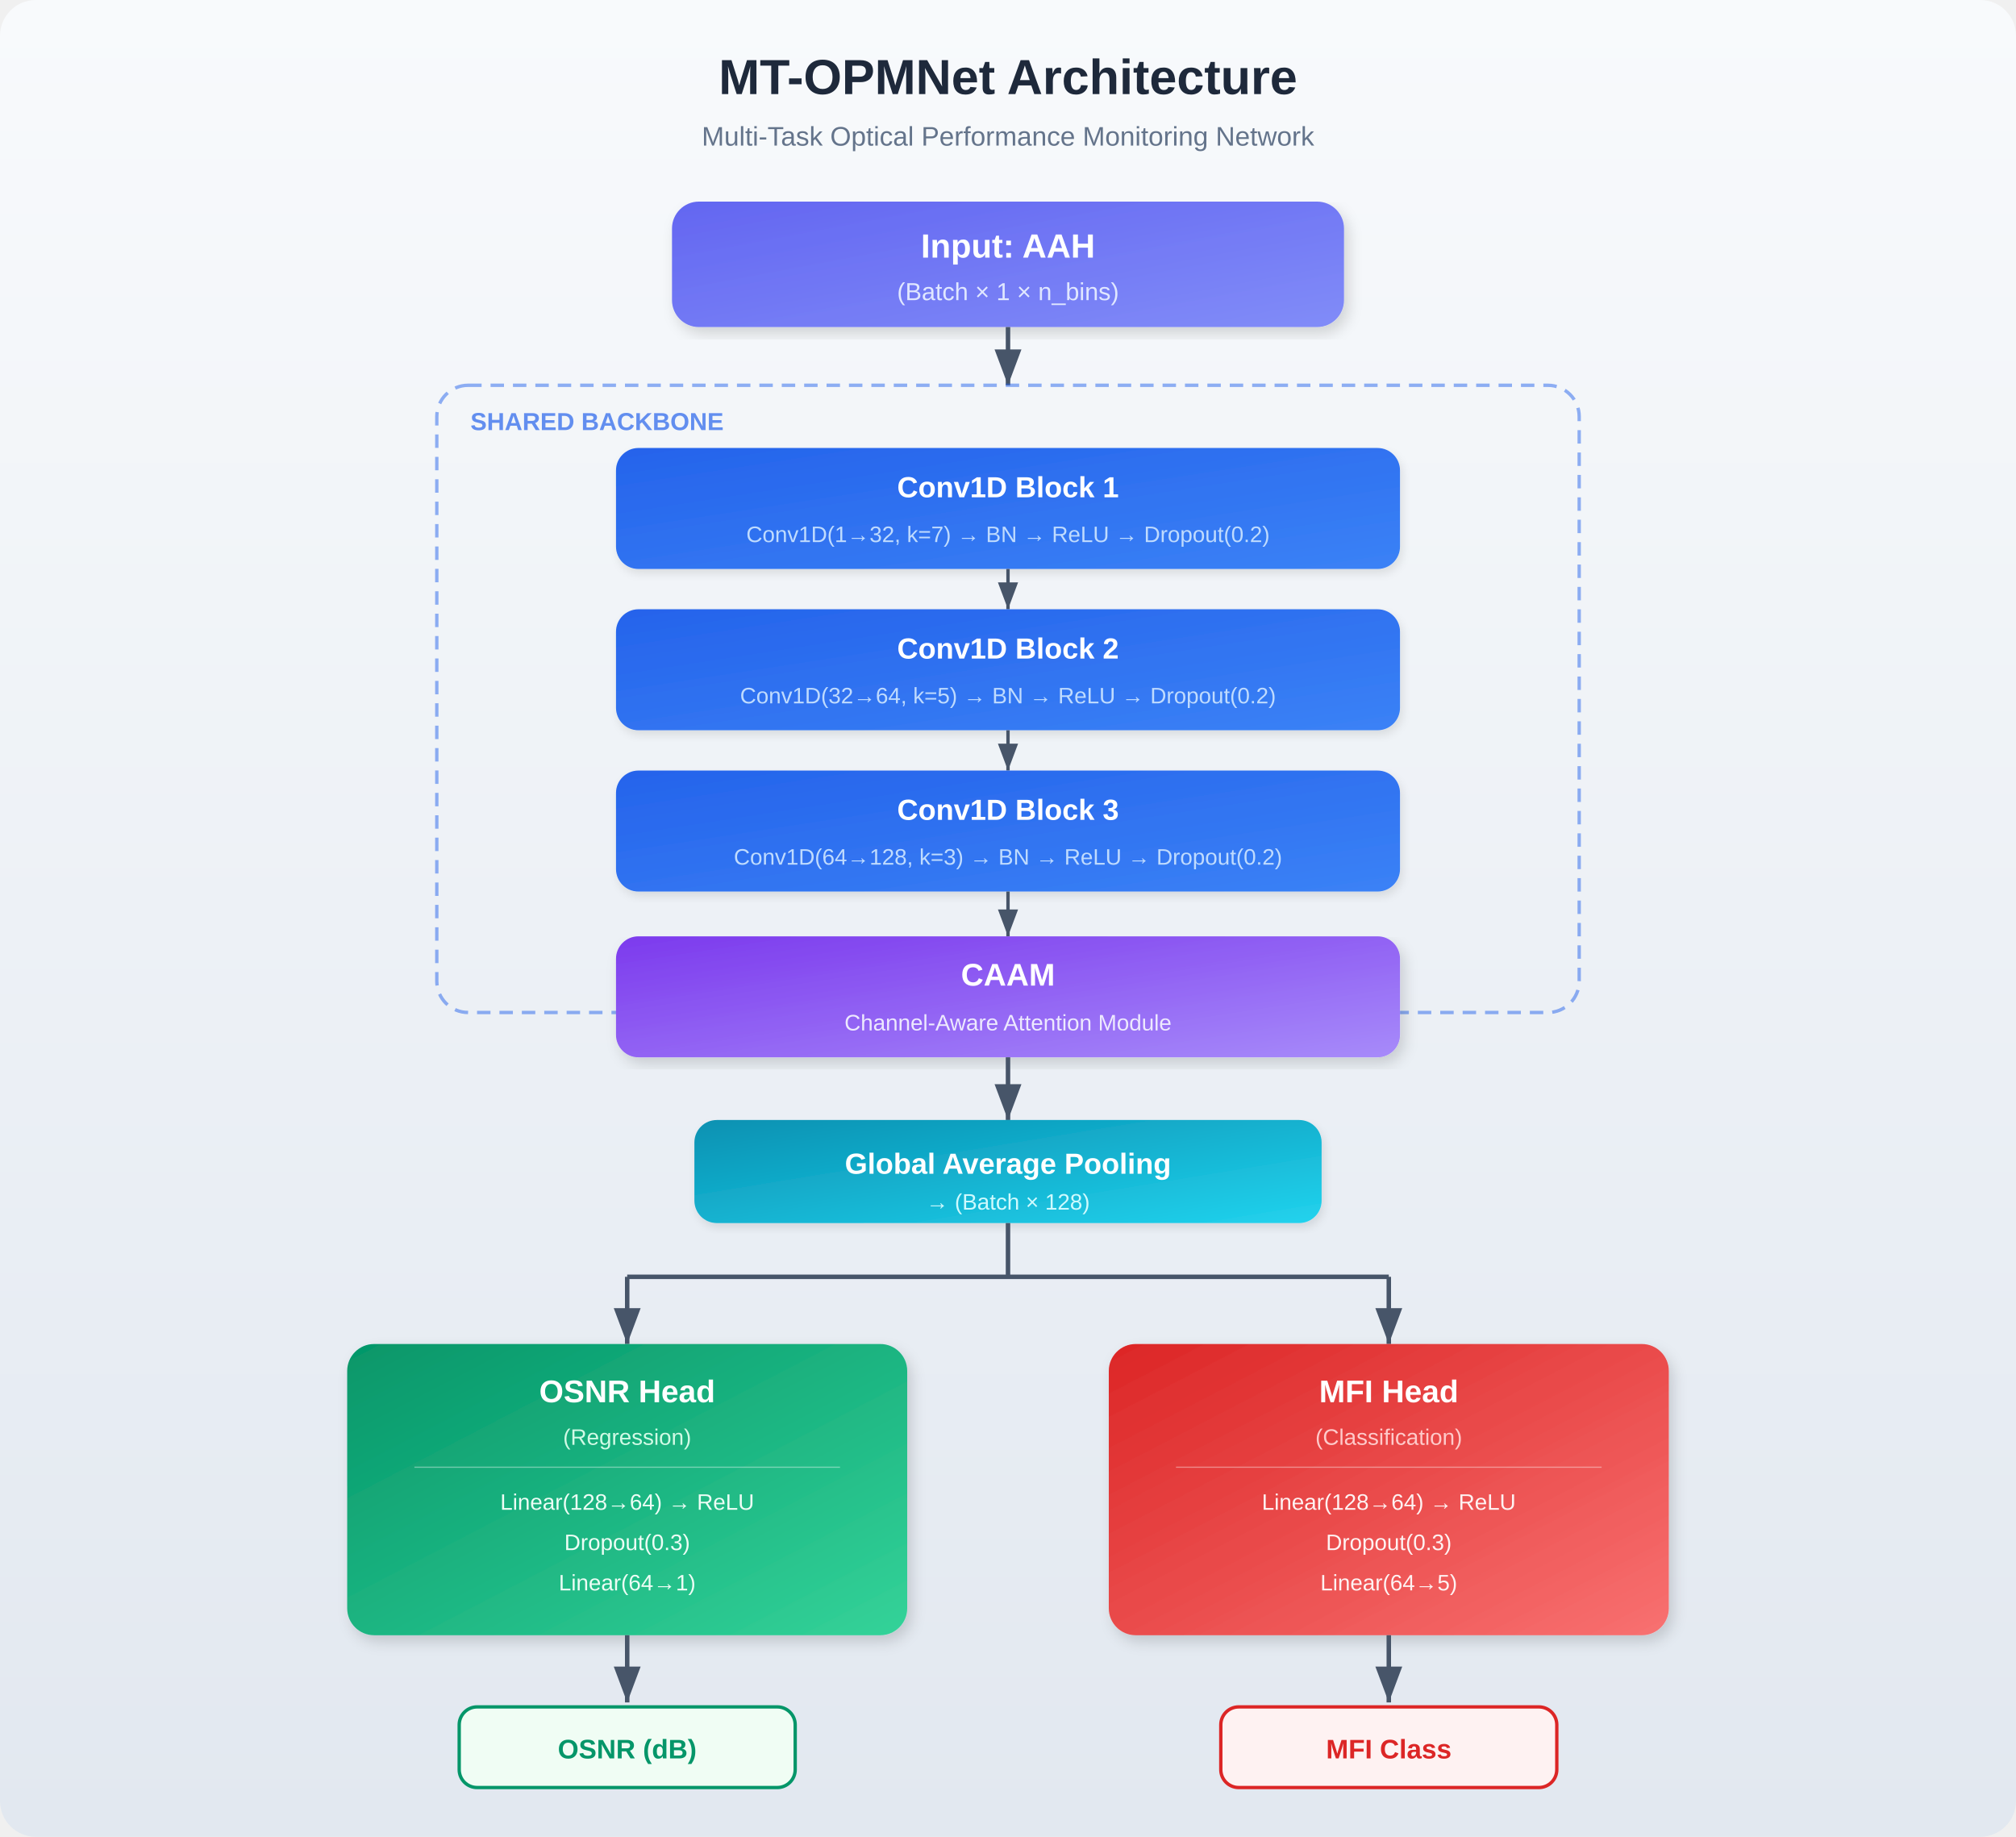
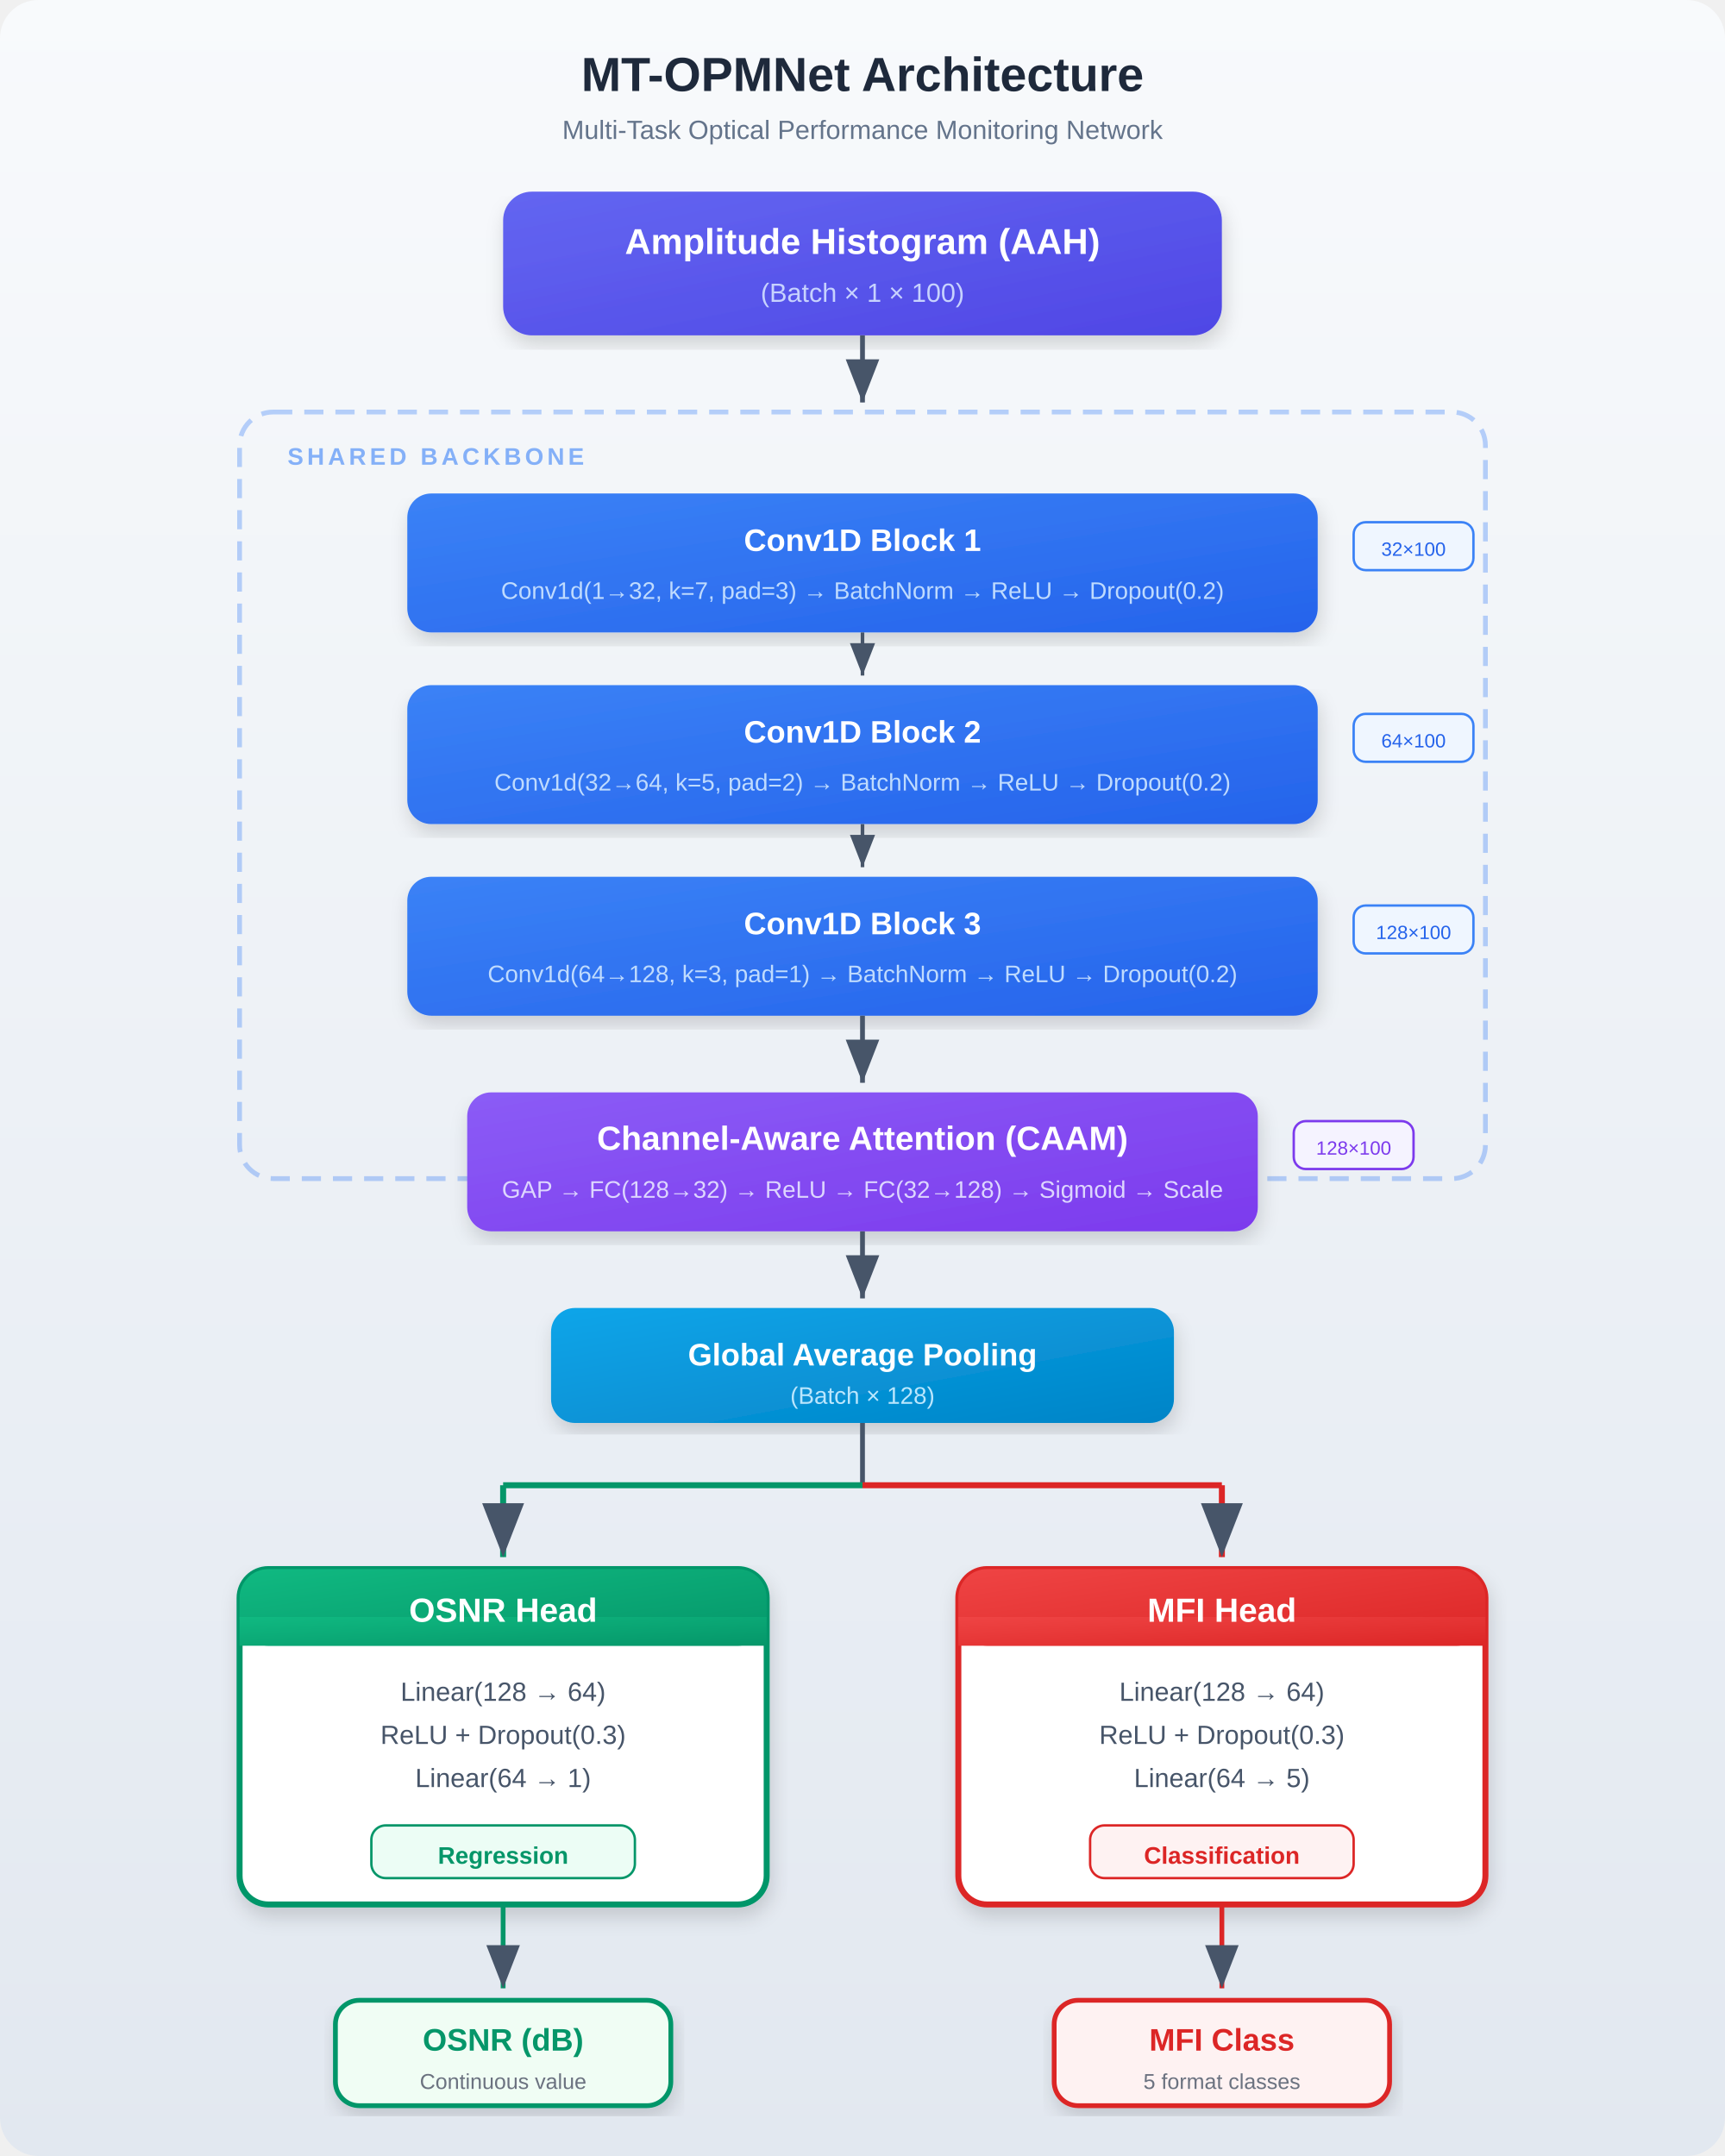
- <svg xmlns="http://www.w3.org/2000/svg" viewBox="0 0 900 820" font-family="Segoe UI, Arial, sans-serif">
+ <svg xmlns="http://www.w3.org/2000/svg" viewBox="0 0 720 900" font-family="Segoe UI, Arial, sans-serif">
  <defs>
-     <linearGradient id="bgGrad" x1="0%" y1="0%" x2="0%" y2="100%">
+     <linearGradient id="ar_bg" x1="0%" y1="0%" x2="0%" y2="100%">
      <stop offset="0%" style="stop-color:#f8fafc" />
      <stop offset="100%" style="stop-color:#e2e8f0" />
    </linearGradient>
-     <linearGradient id="inputGrad" x1="0%" y1="0%" x2="100%" y2="100%">
+     <linearGradient id="ar_input" x1="0%" y1="0%" x2="100%" y2="100%">
      <stop offset="0%" style="stop-color:#6366f1" />
-       <stop offset="100%" style="stop-color:#818cf8" />
+       <stop offset="100%" style="stop-color:#4f46e5" />
    </linearGradient>
-     <linearGradient id="backboneGrad" x1="0%" y1="0%" x2="100%" y2="100%">
-       <stop offset="0%" style="stop-color:#2563eb" />
-       <stop offset="100%" style="stop-color:#3b82f6" />
+     <linearGradient id="ar_conv" x1="0%" y1="0%" x2="100%" y2="100%">
+       <stop offset="0%" style="stop-color:#3b82f6" />
+       <stop offset="100%" style="stop-color:#2563eb" />
    </linearGradient>
-     <linearGradient id="caamGrad" x1="0%" y1="0%" x2="100%" y2="100%">
-       <stop offset="0%" style="stop-color:#7c3aed" />
-       <stop offset="100%" style="stop-color:#a78bfa" />
+     <linearGradient id="ar_caam" x1="0%" y1="0%" x2="100%" y2="100%">
+       <stop offset="0%" style="stop-color:#8b5cf6" />
+       <stop offset="100%" style="stop-color:#7c3aed" />
    </linearGradient>
-     <linearGradient id="poolGrad" x1="0%" y1="0%" x2="100%" y2="100%">
-       <stop offset="0%" style="stop-color:#0891b2" />
-       <stop offset="100%" style="stop-color:#22d3ee" />
+     <linearGradient id="ar_pool" x1="0%" y1="0%" x2="100%" y2="100%">
+       <stop offset="0%" style="stop-color:#0ea5e9" />
+       <stop offset="100%" style="stop-color:#0284c7" />
    </linearGradient>
-     <linearGradient id="osnrGrad" x1="0%" y1="0%" x2="100%" y2="100%">
-       <stop offset="0%" style="stop-color:#059669" />
-       <stop offset="100%" style="stop-color:#34d399" />
+     <linearGradient id="ar_osnr" x1="0%" y1="0%" x2="100%" y2="100%">
+       <stop offset="0%" style="stop-color:#10b981" />
+       <stop offset="100%" style="stop-color:#059669" />
    </linearGradient>
-     <linearGradient id="mfiGrad" x1="0%" y1="0%" x2="100%" y2="100%">
-       <stop offset="0%" style="stop-color:#dc2626" />
-       <stop offset="100%" style="stop-color:#f87171" />
+     <linearGradient id="ar_mfi" x1="0%" y1="0%" x2="100%" y2="100%">
+       <stop offset="0%" style="stop-color:#ef4444" />
+       <stop offset="100%" style="stop-color:#dc2626" />
    </linearGradient>
-     <filter id="shadow" x="-5%" y="-5%" width="115%" height="115%">
-       <feDropShadow dx="2" dy="3" stdDeviation="3" flood-opacity="0.15" />
+     <filter id="ar_sh" x="-4%" y="-4%" width="108%" height="114%">
+       <feDropShadow dx="1" dy="4" stdDeviation="4" flood-opacity="0.15" />
    </filter>
-     <filter id="softShadow" x="-5%" y="-5%" width="115%" height="115%">
-       <feDropShadow dx="1" dy="2" stdDeviation="2" flood-opacity="0.1" />
-     </filter>
-   </defs>
-   <rect width="900" height="820" rx="16" fill="url(#bgGrad)" />
-   <text x="450" y="42" text-anchor="middle" font-size="22" font-weight="700" fill="#1e293b">MT-OPMNet Architecture</text>
-   <text x="450" y="65" text-anchor="middle" font-size="12" fill="#64748b">Multi-Task Optical Performance Monitoring Network</text>
-   <rect x="300" y="90" width="300" height="56" rx="12" fill="url(#inputGrad)" filter="url(#shadow)" />
-   <text x="450" y="115" text-anchor="middle" font-size="15" font-weight="600" fill="#fff">Input: AAH</text>
-   <text x="450" y="134" text-anchor="middle" font-size="11" fill="#e0e7ff">(Batch × 1 × n_bins)</text>
-   <line x1="450" y1="146" x2="450" y2="172" stroke="#475569" stroke-width="2" marker-end="url(#arrowhead)" />
-   <rect x="195" y="172" width="510" height="280" rx="14" fill="none" stroke="#2563eb" stroke-width="1.5" stroke-dasharray="6,4" opacity="0.5" />
-   <text x="210" y="192" font-size="11" font-weight="600" fill="#2563eb" opacity="0.7">SHARED BACKBONE</text>
-   <rect x="275" y="200" width="350" height="54" rx="10" fill="url(#backboneGrad)" filter="url(#softShadow)" />
-   <text x="450" y="222" text-anchor="middle" font-size="13" font-weight="600" fill="#fff">Conv1D Block 1</text>
-   <text x="450" y="242" text-anchor="middle" font-size="10" fill="#bfdbfe">Conv1D(1→32, k=7) → BN → ReLU → Dropout(0.2)</text>
-   <line x1="450" y1="254" x2="450" y2="272" stroke="#475569" stroke-width="1.5" marker-end="url(#arrowhead)" />
-   <rect x="275" y="272" width="350" height="54" rx="10" fill="url(#backboneGrad)" filter="url(#softShadow)" />
-   <text x="450" y="294" text-anchor="middle" font-size="13" font-weight="600" fill="#fff">Conv1D Block 2</text>
-   <text x="450" y="314" text-anchor="middle" font-size="10" fill="#bfdbfe">Conv1D(32→64, k=5) → BN → ReLU → Dropout(0.2)</text>
-   <line x1="450" y1="326" x2="450" y2="344" stroke="#475569" stroke-width="1.5" marker-end="url(#arrowhead)" />
-   <rect x="275" y="344" width="350" height="54" rx="10" fill="url(#backboneGrad)" filter="url(#softShadow)" />
-   <text x="450" y="366" text-anchor="middle" font-size="13" font-weight="600" fill="#fff">Conv1D Block 3</text>
-   <text x="450" y="386" text-anchor="middle" font-size="10" fill="#bfdbfe">Conv1D(64→128, k=3) → BN → ReLU → Dropout(0.2)</text>
-   <line x1="450" y1="398" x2="450" y2="418" stroke="#475569" stroke-width="1.5" marker-end="url(#arrowhead)" />
-   <rect x="275" y="418" width="350" height="54" rx="10" fill="url(#caamGrad)" filter="url(#shadow)" />
-   <text x="450" y="440" text-anchor="middle" font-size="14" font-weight="700" fill="#fff">CAAM</text>
-   <text x="450" y="460" text-anchor="middle" font-size="10" fill="#ede9fe">Channel-Aware Attention Module</text>
-   <line x1="450" y1="472" x2="450" y2="500" stroke="#475569" stroke-width="2" marker-end="url(#arrowhead)" />
-   <rect x="310" y="500" width="280" height="46" rx="10" fill="url(#poolGrad)" filter="url(#softShadow)" />
-   <text x="450" y="524" text-anchor="middle" font-size="13" font-weight="600" fill="#fff">Global Average Pooling</text>
-   <text x="450" y="540" text-anchor="middle" font-size="10" fill="#cffafe">→ (Batch × 128)</text>
-   <line x1="450" y1="546" x2="450" y2="570" stroke="#475569" stroke-width="2" />
-   <line x1="450" y1="570" x2="280" y2="570" stroke="#475569" stroke-width="2" />
-   <line x1="280" y1="570" x2="280" y2="600" stroke="#475569" stroke-width="2" marker-end="url(#arrowhead)" />
-   <line x1="450" y1="570" x2="620" y2="570" stroke="#475569" stroke-width="2" />
-   <line x1="620" y1="570" x2="620" y2="600" stroke="#475569" stroke-width="2" marker-end="url(#arrowhead)" />
-   <rect x="155" y="600" width="250" height="130" rx="12" fill="url(#osnrGrad)" filter="url(#shadow)" />
-   <text x="280" y="626" text-anchor="middle" font-size="14" font-weight="700" fill="#fff">OSNR Head</text>
-   <text x="280" y="645" text-anchor="middle" font-size="10" fill="#d1fae5">(Regression)</text>
-   <line x1="185" y1="655" x2="375" y2="655" stroke="#fff" stroke-width="0.5" opacity="0.4" />
-   <text x="280" y="674" text-anchor="middle" font-size="10" fill="#ecfdf5">Linear(128→64) → ReLU</text>
-   <text x="280" y="692" text-anchor="middle" font-size="10" fill="#ecfdf5">Dropout(0.3)</text>
-   <text x="280" y="710" text-anchor="middle" font-size="10" fill="#ecfdf5">Linear(64→1)</text>
-   <rect x="495" y="600" width="250" height="130" rx="12" fill="url(#mfiGrad)" filter="url(#shadow)" />
-   <text x="620" y="626" text-anchor="middle" font-size="14" font-weight="700" fill="#fff">MFI Head</text>
-   <text x="620" y="645" text-anchor="middle" font-size="10" fill="#fecaca">(Classification)</text>
-   <line x1="525" y1="655" x2="715" y2="655" stroke="#fff" stroke-width="0.5" opacity="0.4" />
-   <text x="620" y="674" text-anchor="middle" font-size="10" fill="#fef2f2">Linear(128→64) → ReLU</text>
-   <text x="620" y="692" text-anchor="middle" font-size="10" fill="#fef2f2">Dropout(0.3)</text>
-   <text x="620" y="710" text-anchor="middle" font-size="10" fill="#fef2f2">Linear(64→5)</text>
-   <line x1="280" y1="730" x2="280" y2="760" stroke="#475569" stroke-width="2" marker-end="url(#arrowhead)" />
-   <line x1="620" y1="730" x2="620" y2="760" stroke="#475569" stroke-width="2" marker-end="url(#arrowhead)" />
-   <rect x="205" y="762" width="150" height="36" rx="8" fill="#f0fdf4" stroke="#059669" stroke-width="1.5" />
-   <text x="280" y="785" text-anchor="middle" font-size="12" font-weight="600" fill="#059669">OSNR (dB)</text>
-   <rect x="545" y="762" width="150" height="36" rx="8" fill="#fef2f2" stroke="#dc2626" stroke-width="1.5" />
-   <text x="620" y="785" text-anchor="middle" font-size="12" font-weight="600" fill="#dc2626">MFI Class</text>
-   <defs>
-     <marker id="arrowhead" markerWidth="8" markerHeight="6" refX="8" refY="3" orient="auto">
-       <polygon points="0 0, 8 3, 0 6" fill="#475569" />
+     <marker id="ar_arr" markerWidth="9" markerHeight="7" refX="9" refY="3.5" orient="auto">
+       <polygon points="0 0, 9 3.5, 0 7" fill="#475569" />
    </marker>
  </defs>
+   <rect width="720" height="900" rx="16" fill="url(#ar_bg)" />
+   <text x="360" y="38" text-anchor="middle" font-size="20" font-weight="700" fill="#1e293b">MT-OPMNet Architecture</text>
+   <text x="360" y="58" text-anchor="middle" font-size="11" fill="#64748b">Multi-Task Optical Performance Monitoring Network</text>
+   <g filter="url(#ar_sh)">
+     <rect x="210" y="80" width="300" height="60" rx="12" fill="url(#ar_input)" />
+   </g>
+   <text x="360" y="106" text-anchor="middle" font-size="15" font-weight="700" fill="#fff">Amplitude Histogram (AAH)</text>
+   <text x="360" y="126" text-anchor="middle" font-size="11" fill="#c7d2fe">(Batch × 1 × 100)</text>
+   <line x1="360" y1="140" x2="360" y2="168" stroke="#475569" stroke-width="2" marker-end="url(#ar_arr)" />
+   <rect x="100" y="172" width="520" height="320" rx="14" fill="none" stroke="#3b82f6" stroke-width="2" stroke-dasharray="8,5" opacity="0.35" />
+   <text x="120" y="194" font-size="10" font-weight="700" fill="#3b82f6" letter-spacing="1.5" opacity="0.6">SHARED BACKBONE</text>
+   <g filter="url(#ar_sh)">
+     <rect x="170" y="206" width="380" height="58" rx="10" fill="url(#ar_conv)" />
+   </g>
+   <text x="360" y="230" text-anchor="middle" font-size="13" font-weight="700" fill="#fff">Conv1D Block 1</text>
+   <text x="360" y="250" text-anchor="middle" font-size="10" fill="#bfdbfe">Conv1d(1→32, k=7, pad=3) → BatchNorm → ReLU → Dropout(0.2)</text>
+   <rect x="565" y="218" width="50" height="20" rx="5" fill="#eff6ff" stroke="#3b82f6" stroke-width="1" />
+   <text x="590" y="232" text-anchor="middle" font-size="8" fill="#2563eb">32×100</text>
+   <line x1="360" y1="264" x2="360" y2="282" stroke="#475569" stroke-width="1.5" marker-end="url(#ar_arr)" />
+   <g filter="url(#ar_sh)">
+     <rect x="170" y="286" width="380" height="58" rx="10" fill="url(#ar_conv)" />
+   </g>
+   <text x="360" y="310" text-anchor="middle" font-size="13" font-weight="700" fill="#fff">Conv1D Block 2</text>
+   <text x="360" y="330" text-anchor="middle" font-size="10" fill="#bfdbfe">Conv1d(32→64, k=5, pad=2) → BatchNorm → ReLU → Dropout(0.2)</text>
+   <rect x="565" y="298" width="50" height="20" rx="5" fill="#eff6ff" stroke="#3b82f6" stroke-width="1" />
+   <text x="590" y="312" text-anchor="middle" font-size="8" fill="#2563eb">64×100</text>
+   <line x1="360" y1="344" x2="360" y2="362" stroke="#475569" stroke-width="1.5" marker-end="url(#ar_arr)" />
+   <g filter="url(#ar_sh)">
+     <rect x="170" y="366" width="380" height="58" rx="10" fill="url(#ar_conv)" />
+   </g>
+   <text x="360" y="390" text-anchor="middle" font-size="13" font-weight="700" fill="#fff">Conv1D Block 3</text>
+   <text x="360" y="410" text-anchor="middle" font-size="10" fill="#bfdbfe">Conv1d(64→128, k=3, pad=1) → BatchNorm → ReLU → Dropout(0.2)</text>
+   <rect x="565" y="378" width="50" height="20" rx="5" fill="#eff6ff" stroke="#3b82f6" stroke-width="1" />
+   <text x="590" y="392" text-anchor="middle" font-size="8" fill="#2563eb">128×100</text>
+   <line x1="360" y1="424" x2="360" y2="452" stroke="#475569" stroke-width="2" marker-end="url(#ar_arr)" />
+   <g filter="url(#ar_sh)">
+     <rect x="195" y="456" width="330" height="58" rx="10" fill="url(#ar_caam)" />
+   </g>
+   <text x="360" y="480" text-anchor="middle" font-size="14" font-weight="700" fill="#fff">Channel-Aware Attention (CAAM)</text>
+   <text x="360" y="500" text-anchor="middle" font-size="10" fill="#ddd6fe">GAP → FC(128→32) → ReLU → FC(32→128) → Sigmoid → Scale</text>
+   <rect x="540" y="468" width="50" height="20" rx="5" fill="#f5f3ff" stroke="#7c3aed" stroke-width="1" />
+   <text x="565" y="482" text-anchor="middle" font-size="8" fill="#7c3aed">128×100</text>
+   <line x1="360" y1="514" x2="360" y2="542" stroke="#475569" stroke-width="2" marker-end="url(#ar_arr)" />
+   <g filter="url(#ar_sh)">
+     <rect x="230" y="546" width="260" height="48" rx="10" fill="url(#ar_pool)" />
+   </g>
+   <text x="360" y="570" text-anchor="middle" font-size="13" font-weight="700" fill="#fff">Global Average Pooling</text>
+   <text x="360" y="586" text-anchor="middle" font-size="10" fill="#bae6fd">(Batch × 128)</text>
+   <line x1="360" y1="594" x2="360" y2="620" stroke="#475569" stroke-width="2" />
+   <line x1="360" y1="620" x2="210" y2="620" stroke="#059669" stroke-width="2.5" />
+   <line x1="210" y1="620" x2="210" y2="650" stroke="#059669" stroke-width="2.5" marker-end="url(#ar_arr)" />
+   <line x1="360" y1="620" x2="510" y2="620" stroke="#dc2626" stroke-width="2.5" />
+   <line x1="510" y1="620" x2="510" y2="650" stroke="#dc2626" stroke-width="2.5" marker-end="url(#ar_arr)" />
+   <g filter="url(#ar_sh)">
+     <rect x="100" y="655" width="220" height="140" rx="12" fill="#fff" stroke="#059669" stroke-width="2.5" />
+   </g>
+   <rect x="100" y="655" width="220" height="32" rx="12" fill="url(#ar_osnr)" />
+   <rect x="100" y="675" width="220" height="12" fill="url(#ar_osnr)" />
+   <text x="210" y="677" text-anchor="middle" font-size="14" font-weight="700" fill="#fff">OSNR Head</text>
+   <text x="210" y="710" text-anchor="middle" font-size="11" fill="#475569">Linear(128 → 64)</text>
+   <text x="210" y="728" text-anchor="middle" font-size="11" fill="#475569">ReLU + Dropout(0.3)</text>
+   <text x="210" y="746" text-anchor="middle" font-size="11" fill="#475569">Linear(64 → 1)</text>
+   <rect x="155" y="762" width="110" height="22" rx="6" fill="#ecfdf5" stroke="#059669" stroke-width="1" />
+   <text x="210" y="778" text-anchor="middle" font-size="10" font-weight="600" fill="#059669">Regression</text>
+   <g filter="url(#ar_sh)">
+     <rect x="400" y="655" width="220" height="140" rx="12" fill="#fff" stroke="#dc2626" stroke-width="2.5" />
+   </g>
+   <rect x="400" y="655" width="220" height="32" rx="12" fill="url(#ar_mfi)" />
+   <rect x="400" y="675" width="220" height="12" fill="url(#ar_mfi)" />
+   <text x="510" y="677" text-anchor="middle" font-size="14" font-weight="700" fill="#fff">MFI Head</text>
+   <text x="510" y="710" text-anchor="middle" font-size="11" fill="#475569">Linear(128 → 64)</text>
+   <text x="510" y="728" text-anchor="middle" font-size="11" fill="#475569">ReLU + Dropout(0.3)</text>
+   <text x="510" y="746" text-anchor="middle" font-size="11" fill="#475569">Linear(64 → 5)</text>
+   <rect x="455" y="762" width="110" height="22" rx="6" fill="#fef2f2" stroke="#dc2626" stroke-width="1" />
+   <text x="510" y="778" text-anchor="middle" font-size="10" font-weight="600" fill="#dc2626">Classification</text>
+   <line x1="210" y1="795" x2="210" y2="830" stroke="#059669" stroke-width="2" marker-end="url(#ar_arr)" />
+   <line x1="510" y1="795" x2="510" y2="830" stroke="#dc2626" stroke-width="2" marker-end="url(#ar_arr)" />
+   <g filter="url(#ar_sh)">
+     <rect x="140" y="835" width="140" height="44" rx="10" fill="#f0fdf4" stroke="#059669" stroke-width="2" />
+   </g>
+   <text x="210" y="856" text-anchor="middle" font-size="13" font-weight="700" fill="#059669">OSNR (dB)</text>
+   <text x="210" y="872" text-anchor="middle" font-size="9" fill="#6b7280">Continuous value</text>
+   <g filter="url(#ar_sh)">
+     <rect x="440" y="835" width="140" height="44" rx="10" fill="#fef2f2" stroke="#dc2626" stroke-width="2" />
+   </g>
+   <text x="510" y="856" text-anchor="middle" font-size="13" font-weight="700" fill="#dc2626">MFI Class</text>
+   <text x="510" y="872" text-anchor="middle" font-size="9" fill="#6b7280">5 format classes</text>
</svg>
